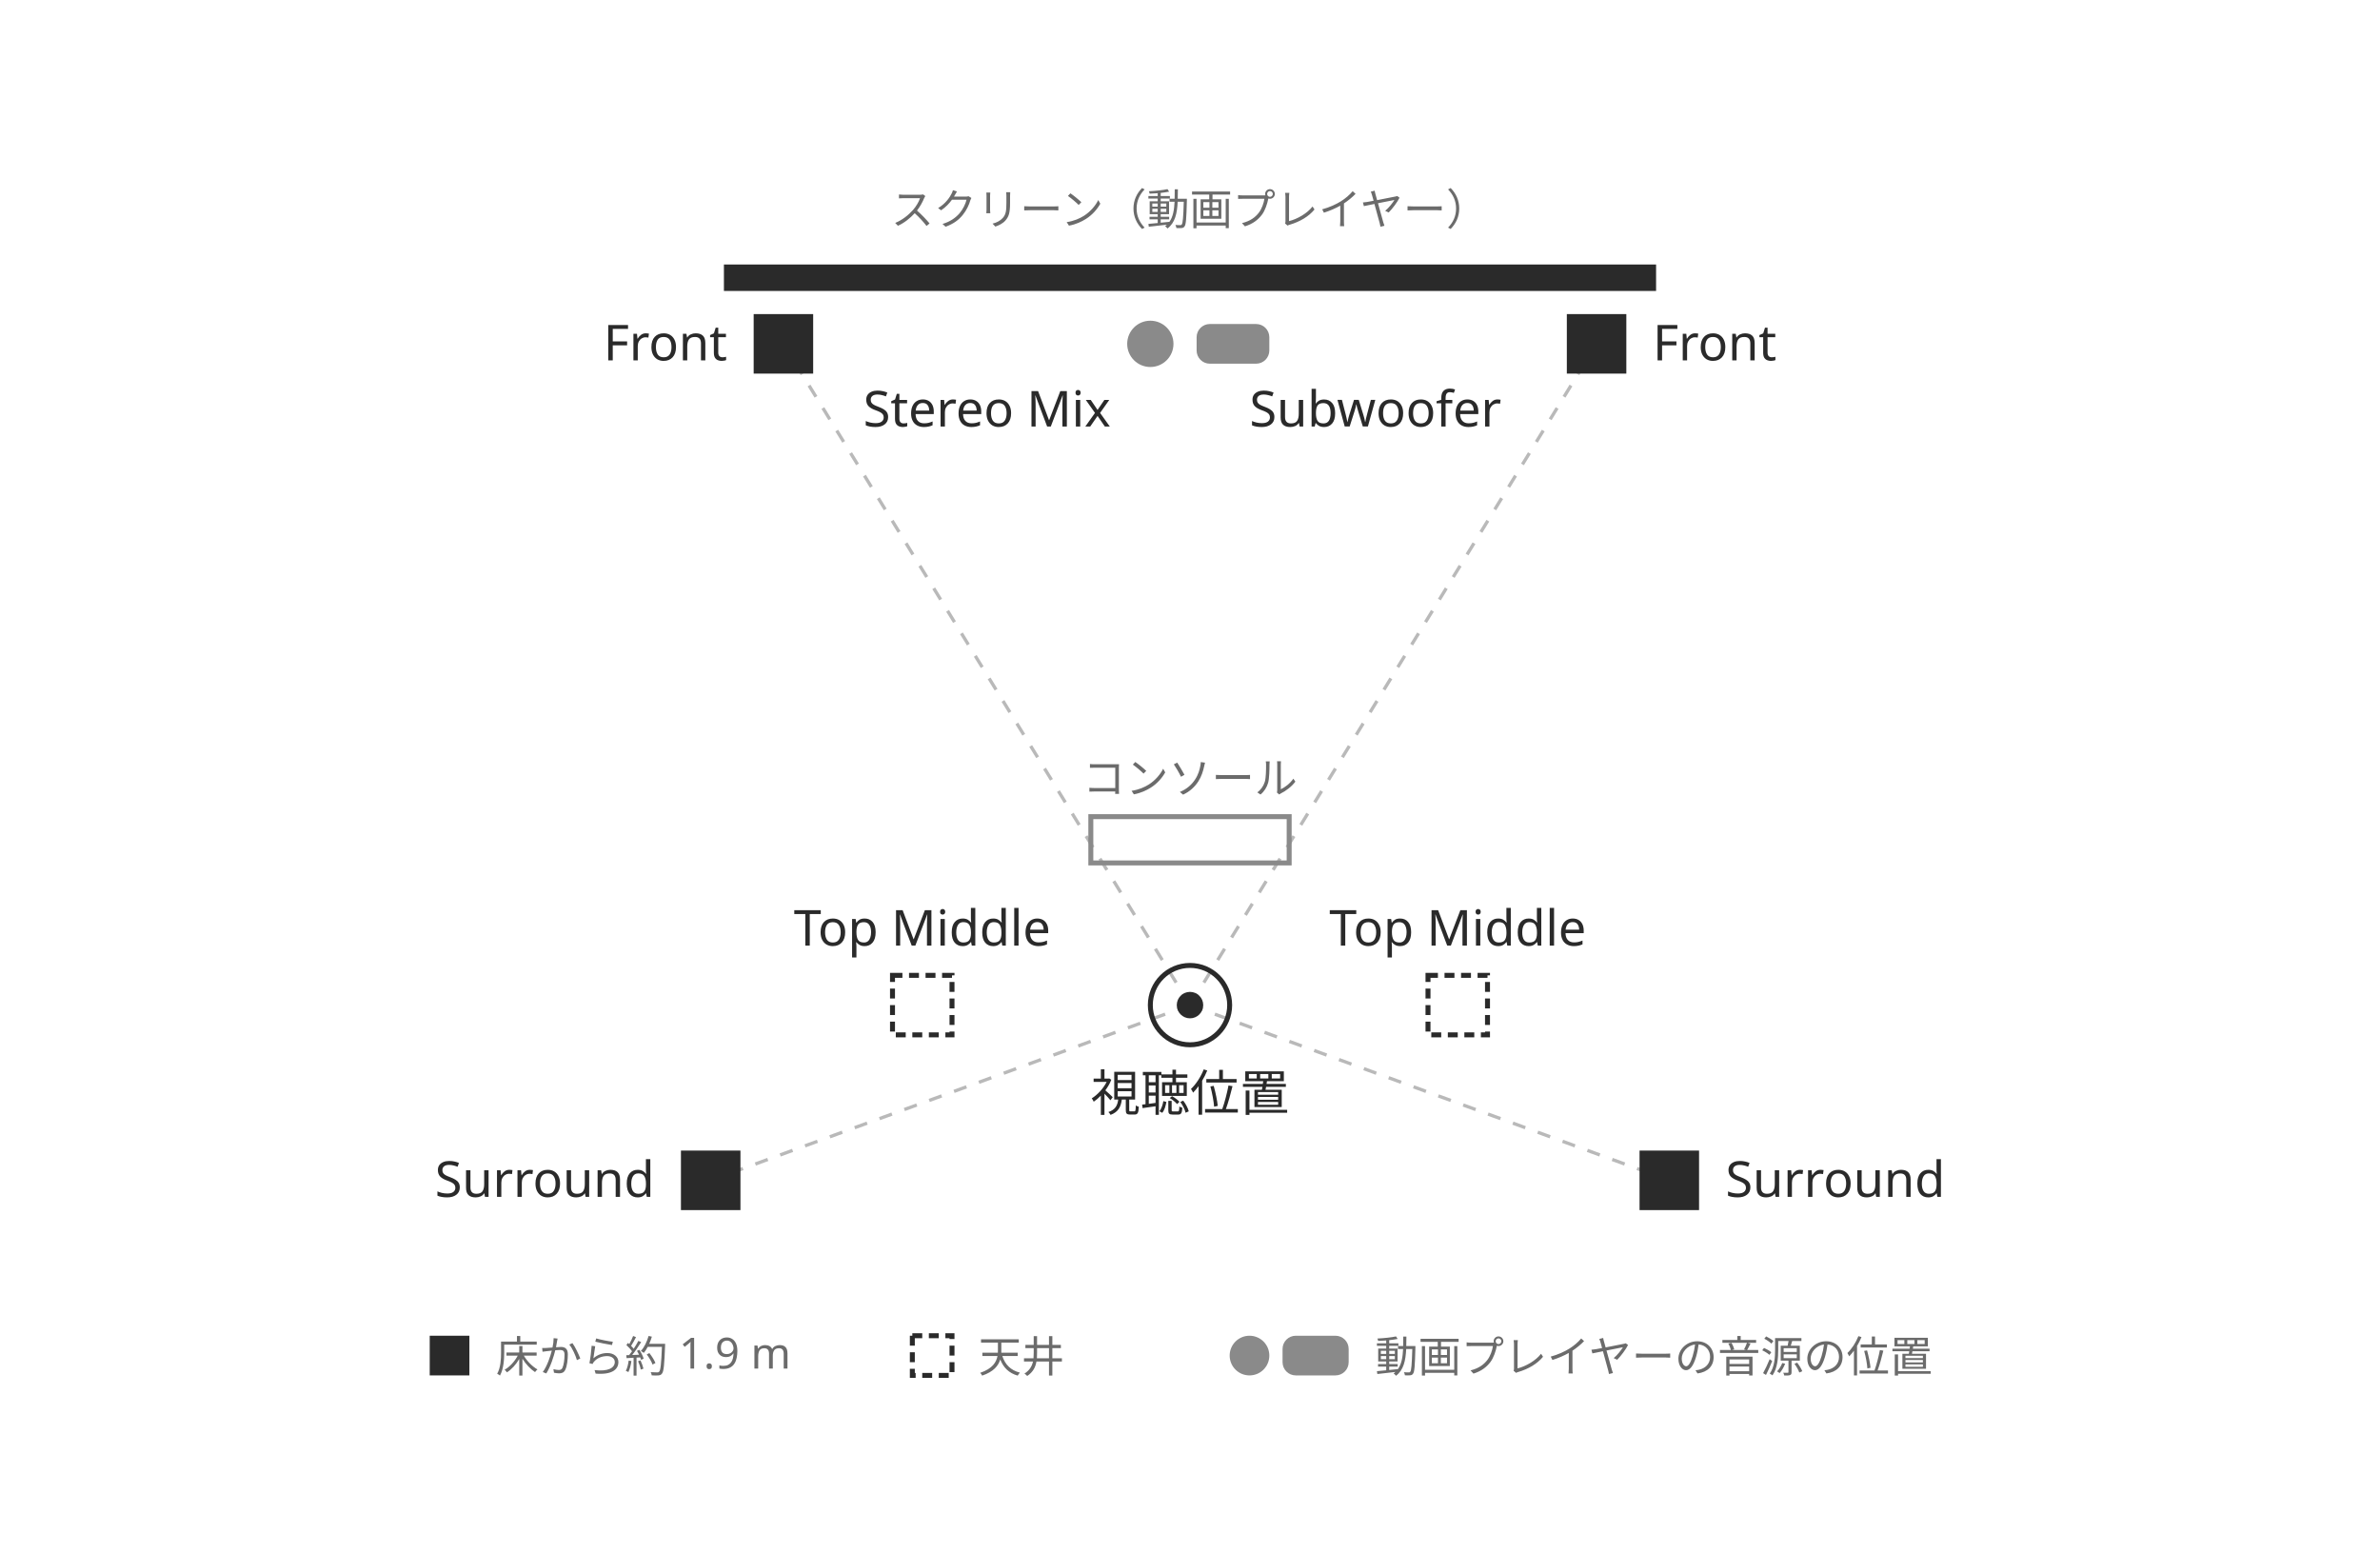
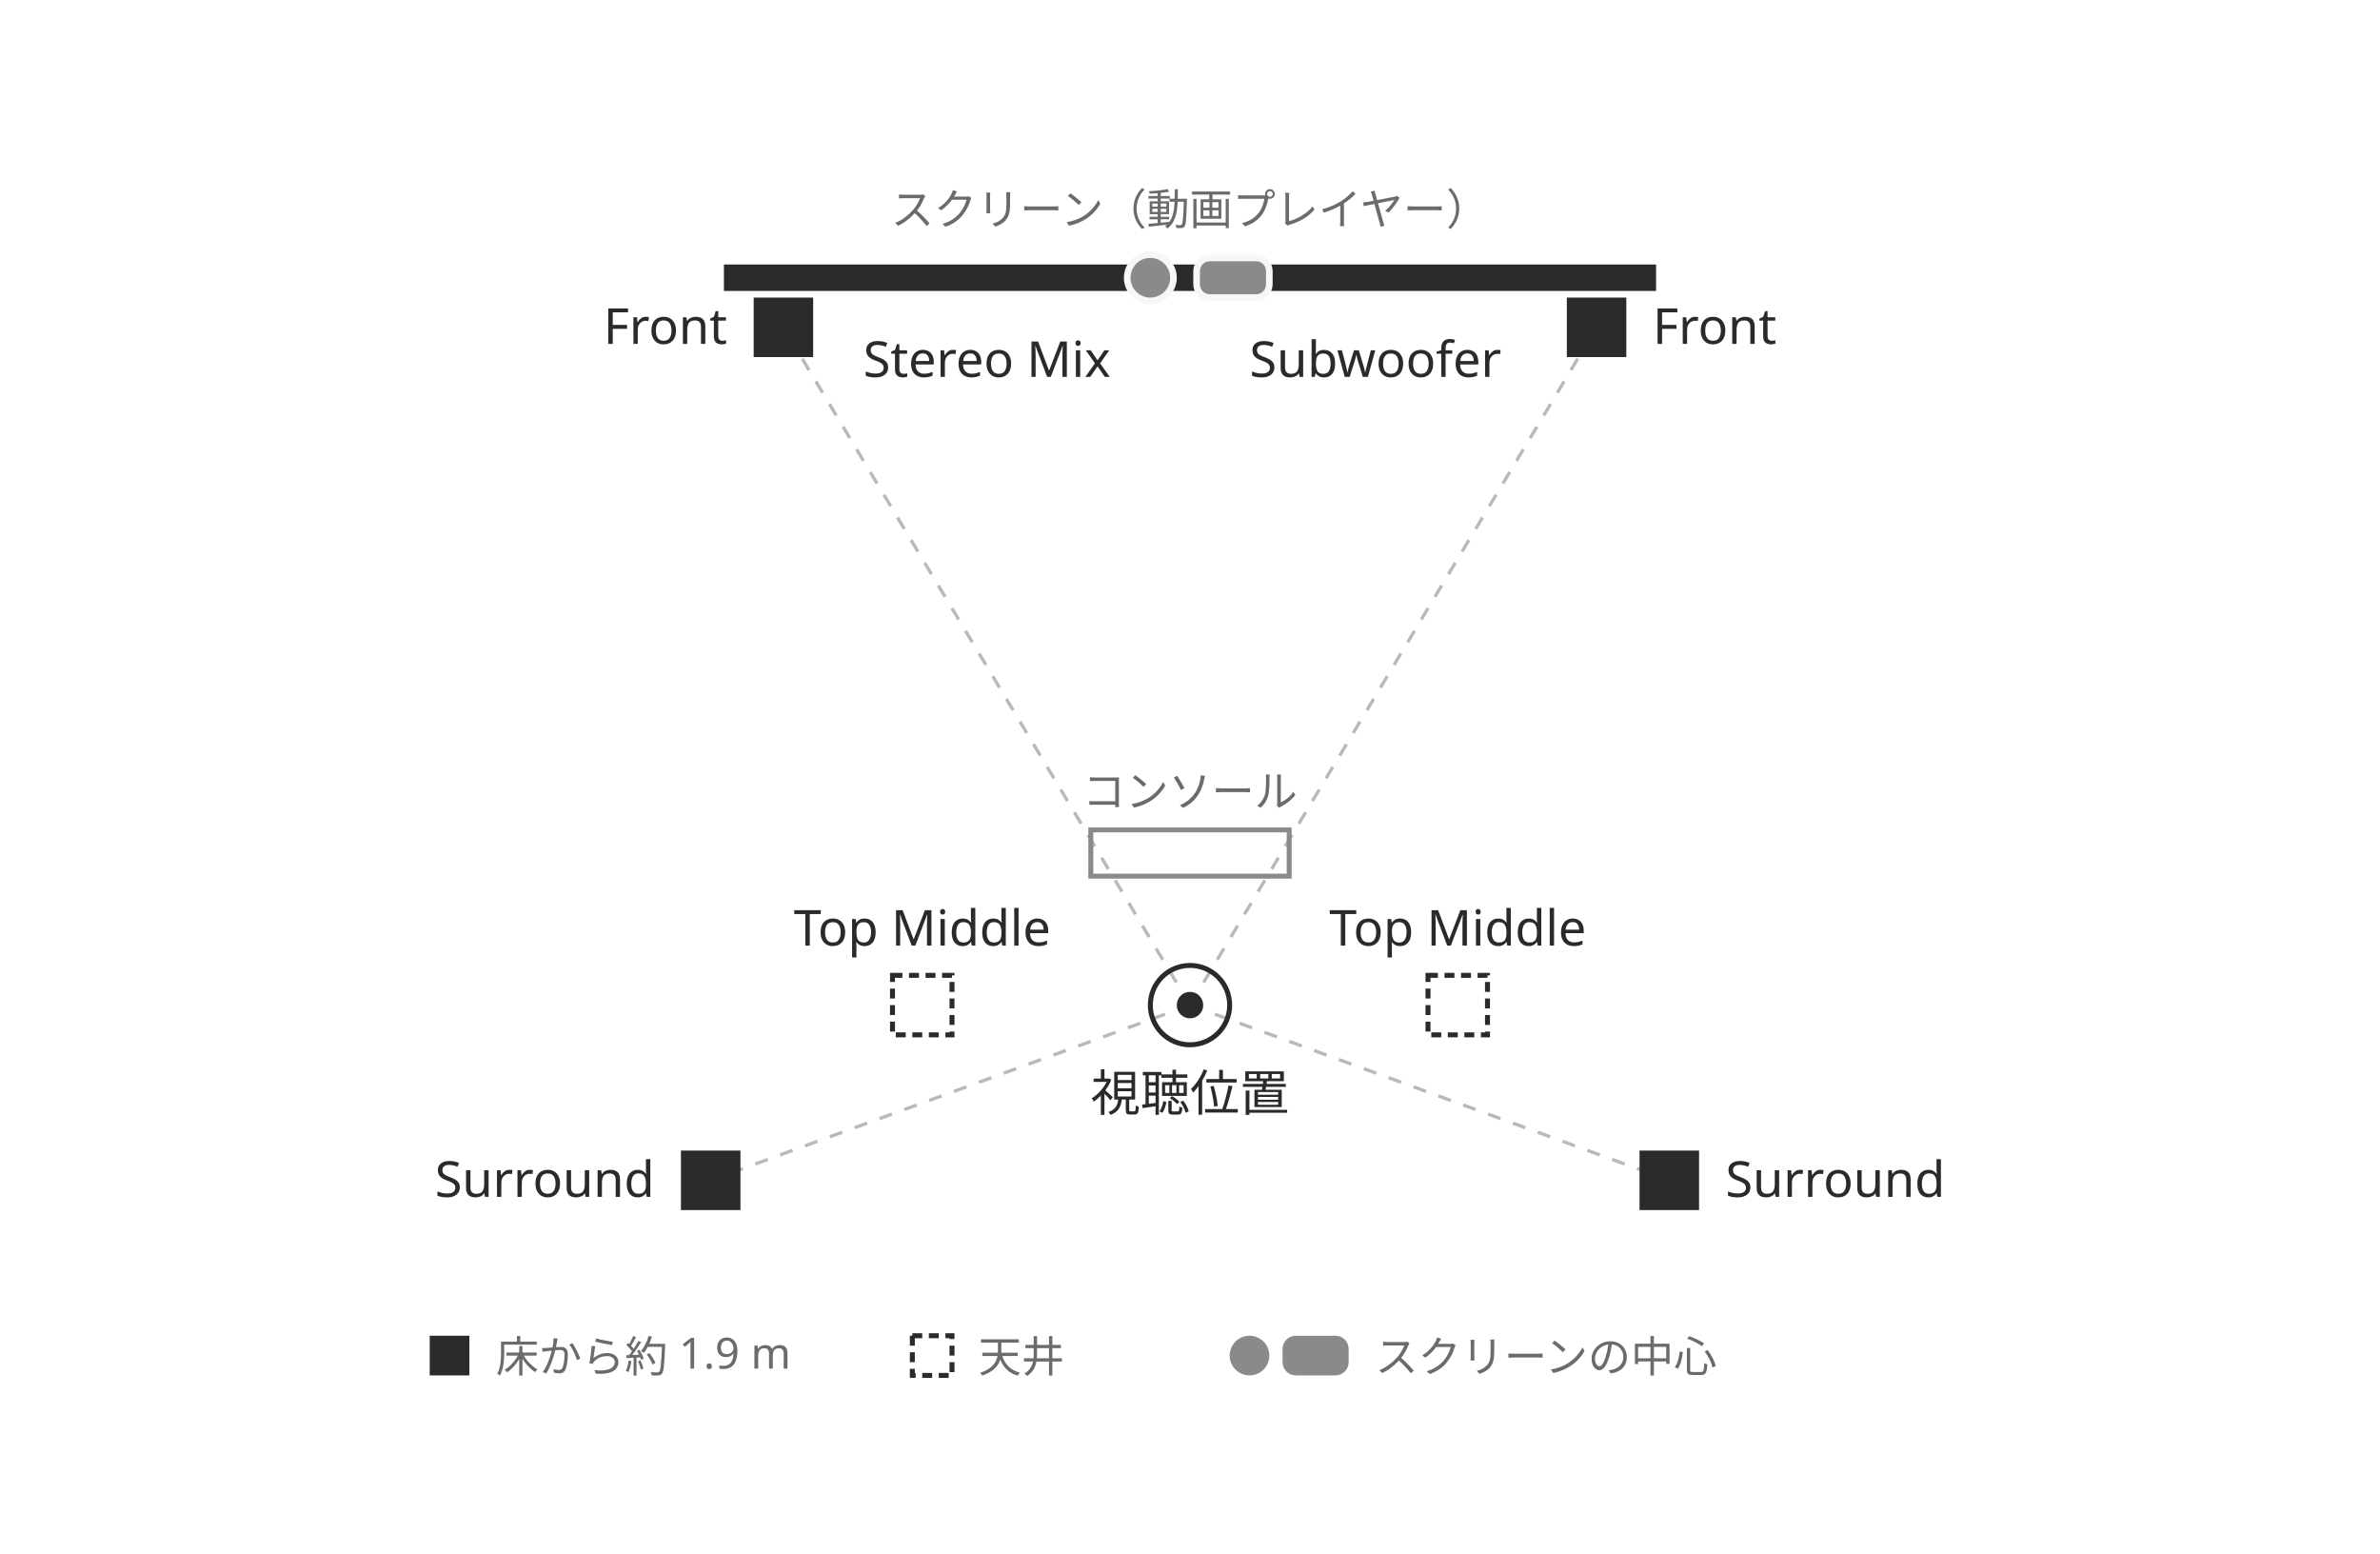
<svg xmlns="http://www.w3.org/2000/svg" width="1080" height="705" viewBox="0 0 720 470" font-family="'Jost','Irohamaru','Hiragino Sans','Yu Gothic UI',sans-serif">
  <g stroke="#b9b9b9" stroke-width="1" stroke-dasharray="4 4">
-     <line x1="360" y1="304" x2="237" y2="104" />
-     <line x1="360" y1="304" x2="483" y2="104" />
+     <line x1="360" y1="304" x2="237" y2="99" />
+     <line x1="360" y1="304" x2="483" y2="99" />
    <line x1="360" y1="304" x2="215" y2="357" />
    <line x1="360" y1="304" x2="505" y2="357" />
  </g>
  <rect x="219" y="80" width="282" height="8" fill="#2a2a2a" />
  <text x="360" y="68" font-size="13" fill="#6b6b6b" text-anchor="middle">スクリーン（動画プレイヤー）</text>
-   <rect x="228" y="95" width="18" height="18" fill="#2a2a2a" />
-   <rect x="474" y="95" width="18" height="18" fill="#2a2a2a" />
-   <text x="220" y="109" font-size="15" fill="#2a2a2a" text-anchor="end">Front</text>
-   <text x="500" y="109" font-size="15" fill="#2a2a2a">Front</text>
-   <circle cx="348" cy="104" r="7" fill="#8a8a8a" />
-   <rect x="362" y="98" width="22" height="12" rx="4" fill="#8a8a8a" />
-   <text x="336" y="129" font-size="15" fill="#2a2a2a" text-anchor="end">Stereo Mix</text>
-   <text x="378" y="129" font-size="15" fill="#2a2a2a">Subwoofer</text>
-   <rect x="330" y="247" width="60" height="14" fill="none" stroke="#8a8a8a" stroke-width="1.5" />
-   <text x="360" y="240" font-size="13" fill="#6b6b6b" text-anchor="middle">コンソール</text>
+   <rect x="228" y="90" width="18" height="18" fill="#2a2a2a" />
+   <rect x="474" y="90" width="18" height="18" fill="#2a2a2a" />
+   <text x="220" y="104" font-size="15" fill="#2a2a2a" text-anchor="end">Front</text>
+   <text x="500" y="104" font-size="15" fill="#2a2a2a">Front</text>
+   <circle cx="348" cy="84" r="7" fill="#8a8a8a" stroke="#f6f7f6" stroke-width="2" />
+   <rect x="362" y="78" width="22" height="12" rx="4" fill="#8a8a8a" stroke="#f6f7f6" stroke-width="2" />
+   <text x="336" y="114" font-size="15" fill="#2a2a2a" text-anchor="end">Stereo Mix</text>
+   <text x="378" y="114" font-size="15" fill="#2a2a2a">Subwoofer</text>
+   <rect x="330" y="251" width="60" height="14" fill="none" stroke="#8a8a8a" stroke-width="1.5" />
+   <text x="360" y="244" font-size="13" fill="#6b6b6b" text-anchor="middle">コンソール</text>
  <rect x="270" y="295" width="18" height="18" fill="none" stroke="#2a2a2a" stroke-width="1.5" stroke-dasharray="3 2" />
  <rect x="432" y="295" width="18" height="18" fill="none" stroke="#2a2a2a" stroke-width="1.5" stroke-dasharray="3 2" />
  <text x="279" y="286" font-size="15" fill="#2a2a2a" text-anchor="middle">Top Middle</text>
  <text x="441" y="286" font-size="15" fill="#2a2a2a" text-anchor="middle">Top Middle</text>
  <circle cx="360" cy="304" r="12" fill="none" stroke="#2a2a2a" stroke-width="1.5" />
  <circle cx="360" cy="304" r="4" fill="#2a2a2a" />
  <text x="360" y="336" font-size="15" fill="#2a2a2a" text-anchor="middle">視聴位置</text>
  <rect x="206" y="348" width="18" height="18" fill="#2a2a2a" />
  <rect x="496" y="348" width="18" height="18" fill="#2a2a2a" />
  <text x="198" y="362" font-size="15" fill="#2a2a2a" text-anchor="end">Surround</text>
  <text x="522" y="362" font-size="15" fill="#2a2a2a">Surround</text>
  <g font-size="13" fill="#6b6b6b">
    <rect x="130" y="404" width="12" height="12" fill="#2a2a2a" />
    <text x="150" y="415">床から約 1.9 m</text>
    <rect x="276" y="404" width="12" height="12" fill="none" stroke="#2a2a2a" stroke-width="1.5" stroke-dasharray="3 2" />
    <text x="296" y="415">天井</text>
    <circle cx="378" cy="410" r="6" fill="#8a8a8a" />
    <rect x="388" y="404" width="20" height="12" rx="4" fill="#8a8a8a" />
-     <text x="416" y="415">動画プレイヤーの音源の位置</text>
+     <text x="416" y="415">スクリーンの中心</text>
  </g>
</svg>
